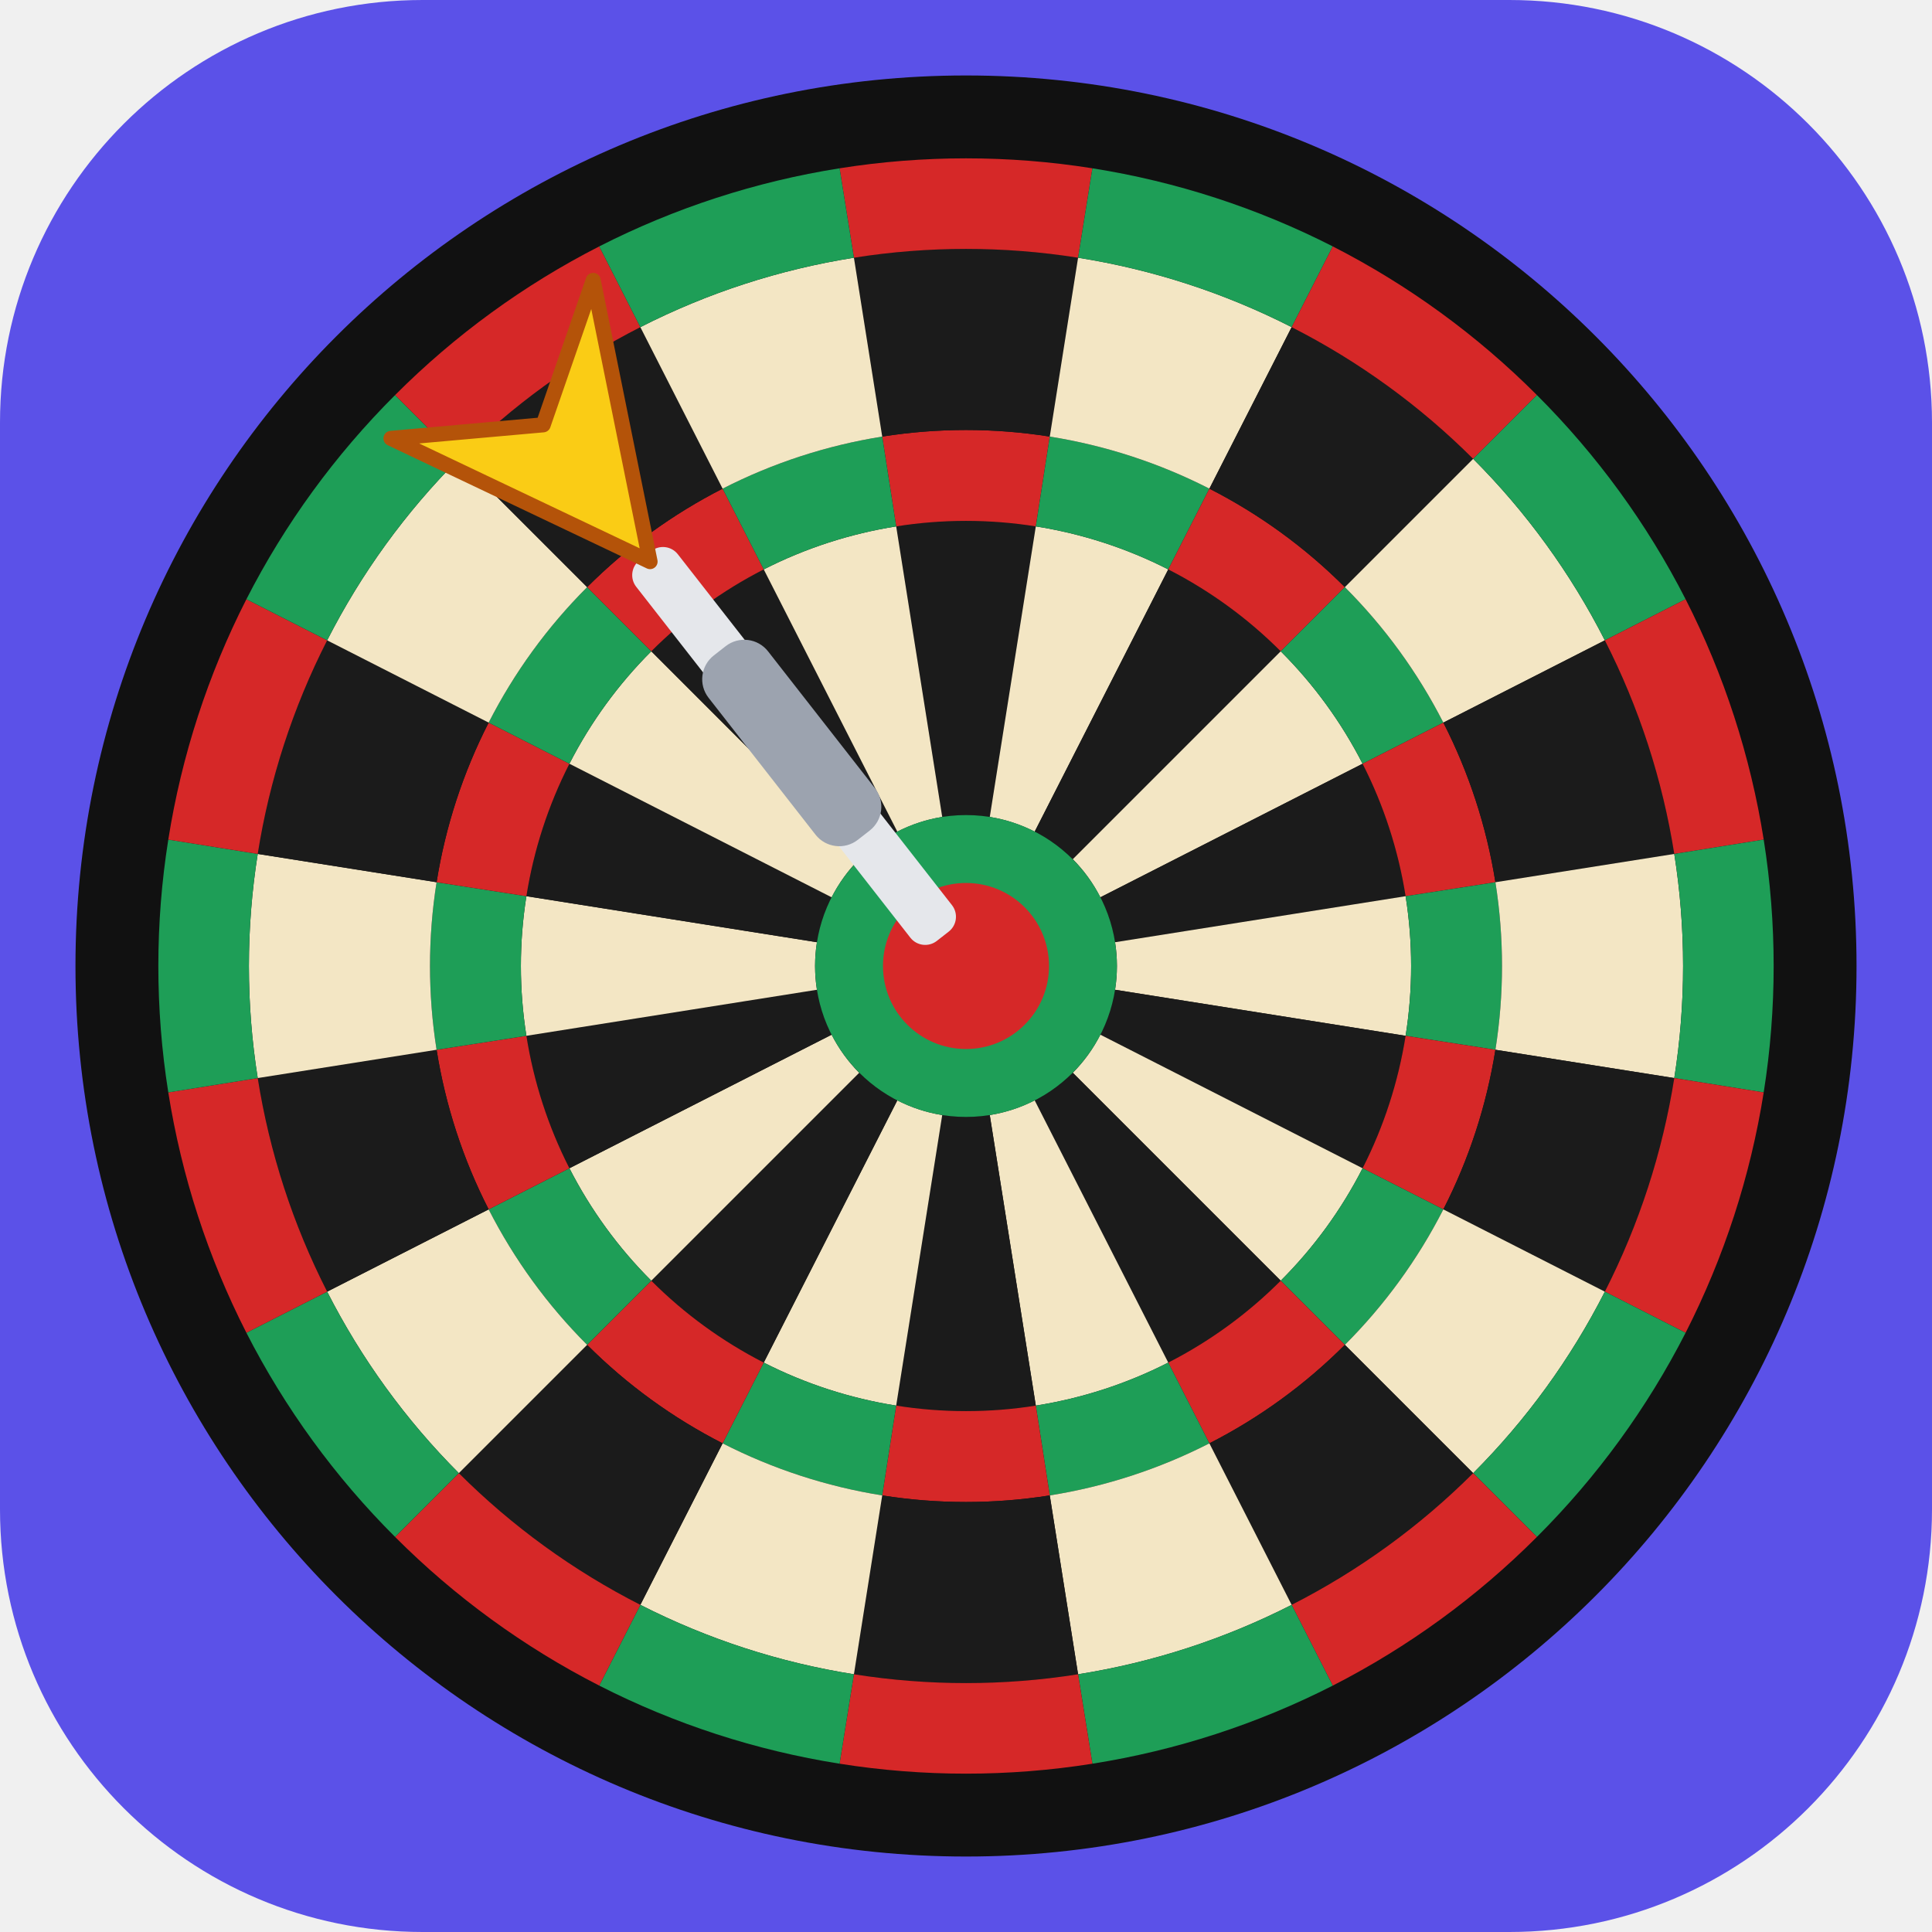
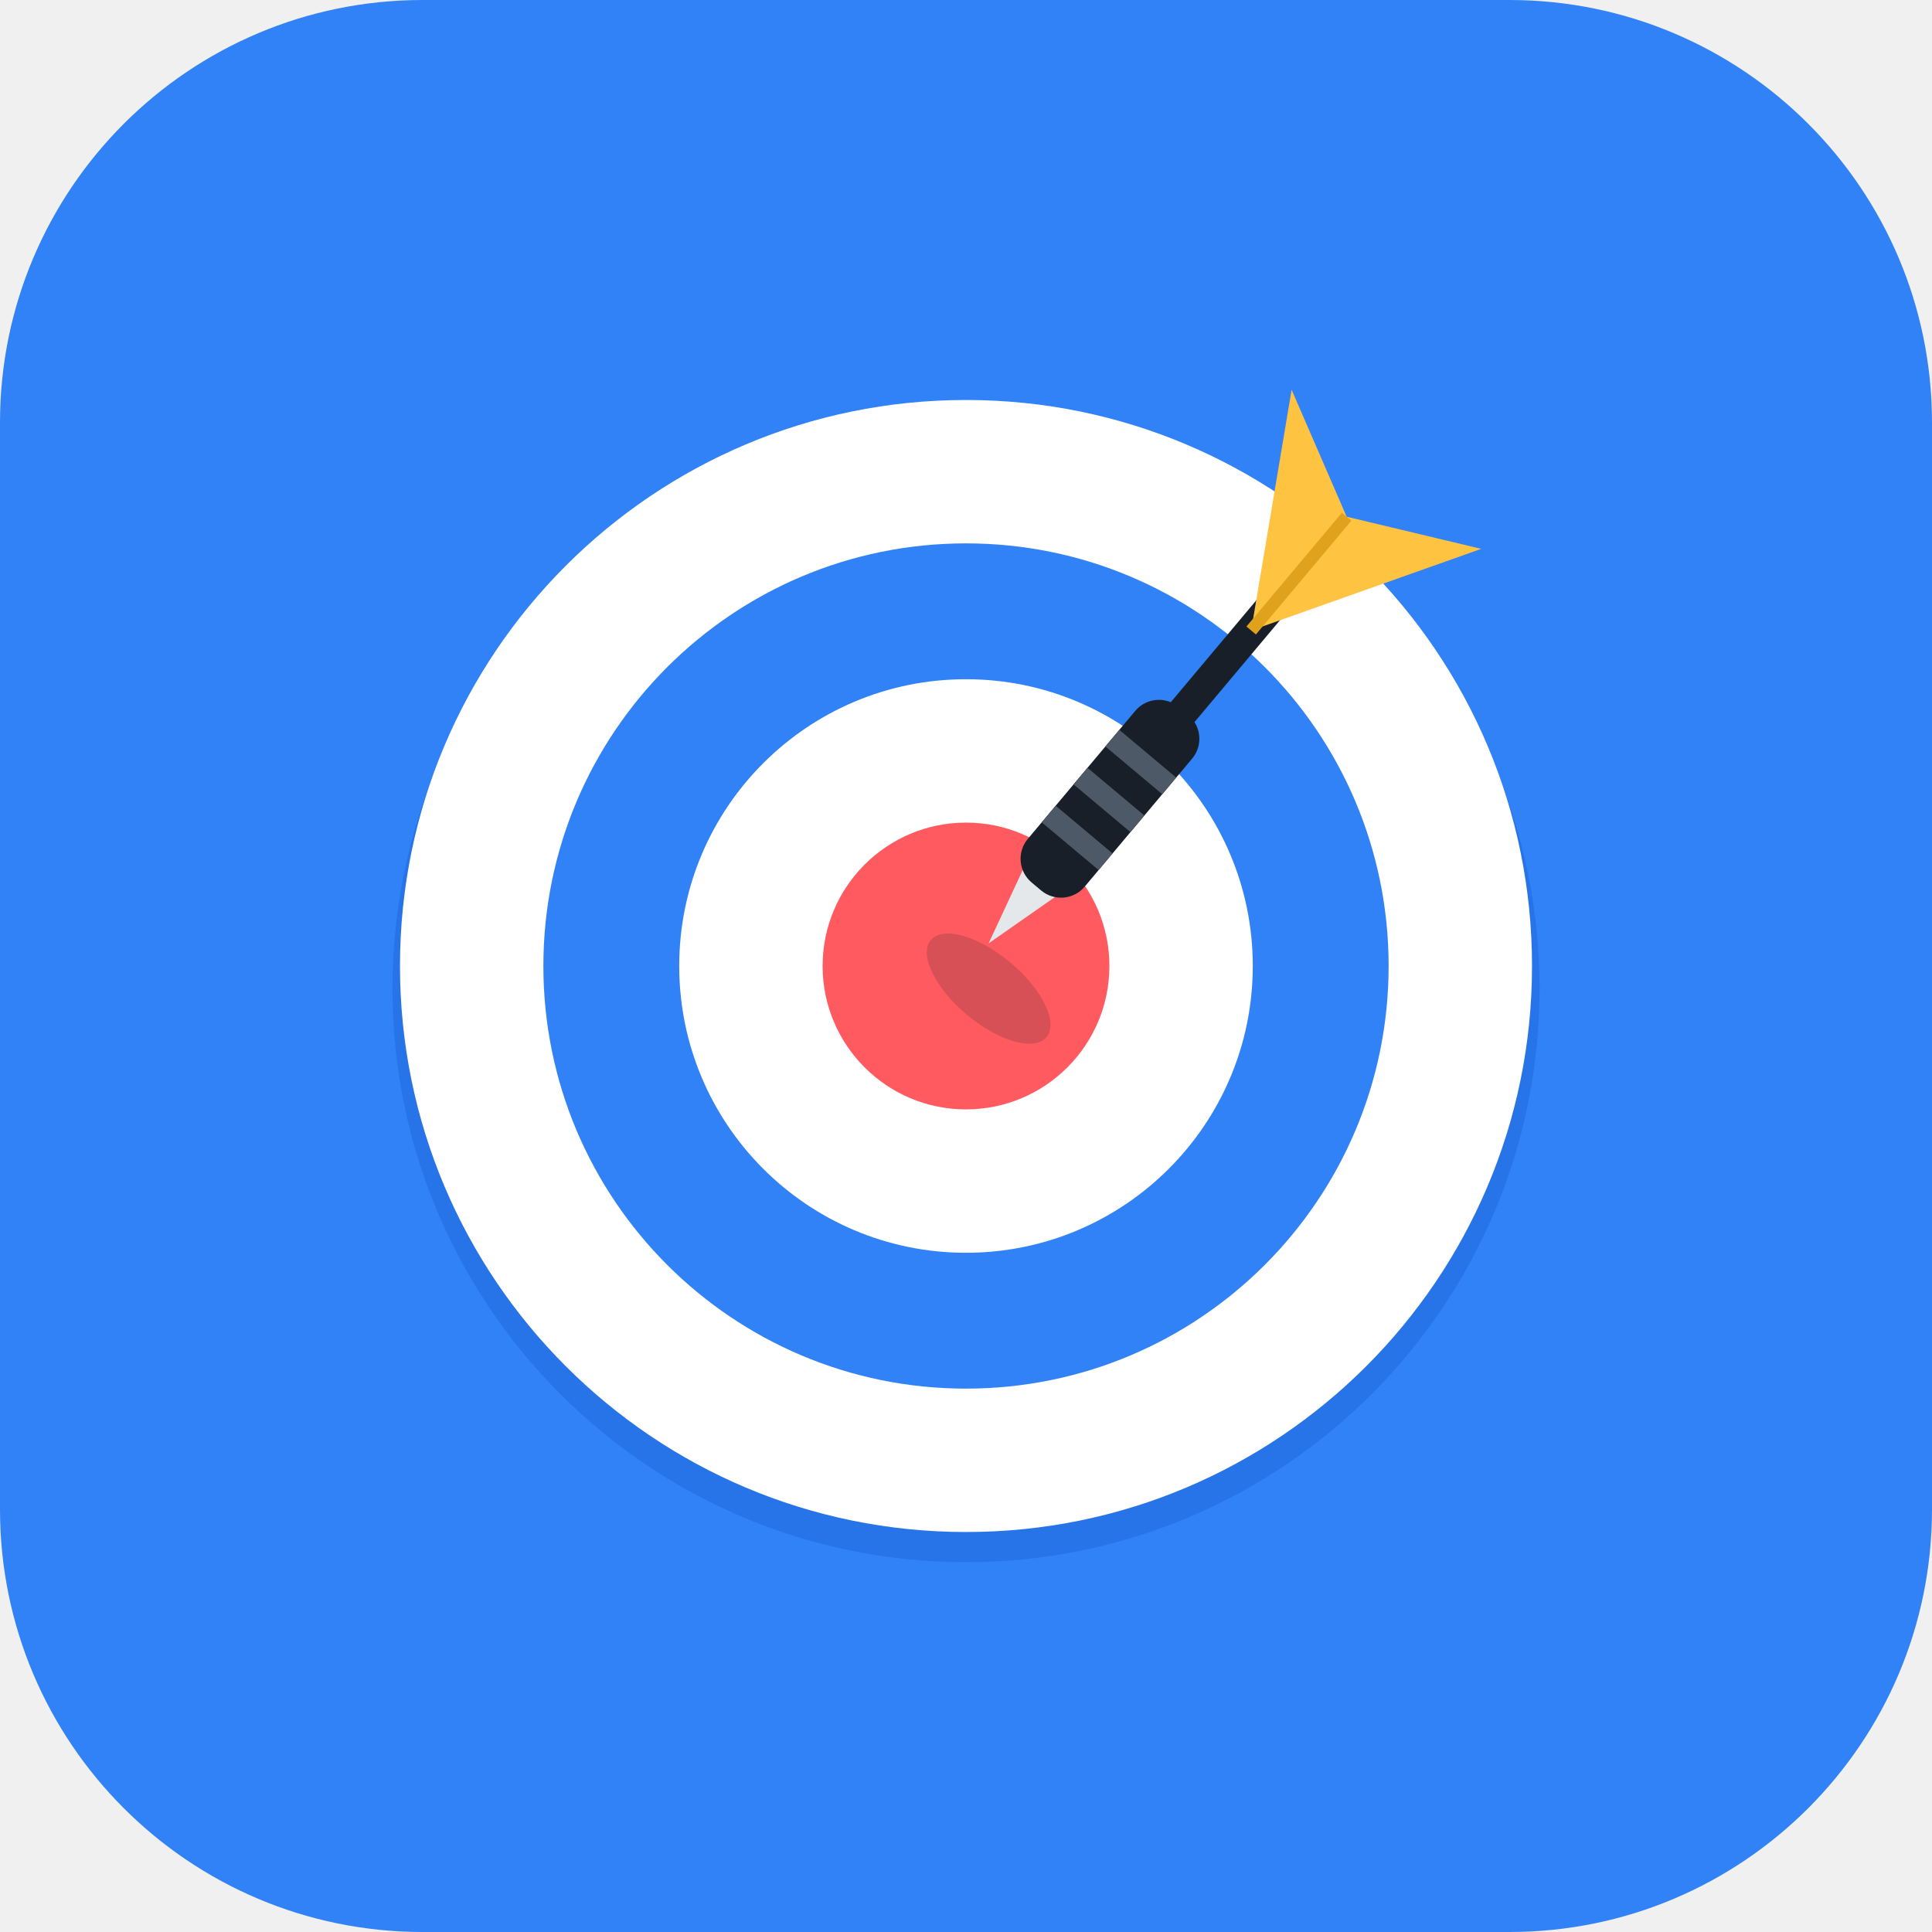
<svg xmlns="http://www.w3.org/2000/svg" viewBox="0 0 512 512">
-   <rect width="512" height="512" rx="112" fill="#5B51E8" />
-   <circle cx="256" cy="256" r="236" fill="#111" />
-   <path d="M249.7 216.5 L237.5 139.5 A118 118 0 0 1 274.5 139.5 L262.3 216.5 A40 40 0 0 0 249.7 216.5Z" fill="#1B1B1B" />
-   <path d="M237.5 139.5 L233.8 115.7 A142 142 0 0 1 278.2 115.7 L274.5 139.5 A118 118 0 0 0 237.5 139.5Z" fill="#D62828" />
-   <path d="M233.8 115.7 L226.3 68.3 A190 190 0 0 1 285.7 68.3 L278.2 115.7 A142 142 0 0 0 233.8 115.7Z" fill="#1B1B1B" />
-   <path d="M226.3 68.3 L222.5 44.6 A214 214 0 0 1 289.5 44.6 L285.7 68.3 A190 190 0 0 0 226.3 68.3Z" fill="#D62828" />
-   <path d="M262.3 216.5 L274.5 139.5 A118 118 0 0 1 309.6 150.9 L274.2 220.4 A40 40 0 0 0 262.3 216.5Z" fill="#F3E6C4" />
-   <path d="M274.5 139.5 L278.2 115.7 A142 142 0 0 1 320.5 129.5 L309.6 150.9 A118 118 0 0 0 274.5 139.5Z" fill="#1E9E57" />
-   <path d="M278.2 115.7 L285.7 68.3 A190 190 0 0 1 342.3 86.7 L320.5 129.5 A142 142 0 0 0 278.2 115.7Z" fill="#F3E6C4" />
-   <path d="M285.7 68.3 L289.5 44.6 A214 214 0 0 1 353.2 65.3 L342.3 86.7 A190 190 0 0 0 285.7 68.3Z" fill="#1E9E57" />
-   <path d="M274.2 220.4 L309.6 150.9 A118 118 0 0 1 339.4 172.6 L284.3 227.7 A40 40 0 0 0 274.2 220.4Z" fill="#1B1B1B" />
-   <path d="M309.6 150.9 L320.5 129.5 A142 142 0 0 1 356.4 155.6 L339.4 172.6 A118 118 0 0 0 309.6 150.9Z" fill="#D62828" />
-   <path d="M320.5 129.5 L342.3 86.7 A190 190 0 0 1 390.4 121.6 L356.4 155.6 A142 142 0 0 0 320.5 129.5Z" fill="#1B1B1B" />
-   <path d="M342.3 86.7 L353.2 65.3 A214 214 0 0 1 407.3 104.7 L390.4 121.6 A190 190 0 0 0 342.3 86.7Z" fill="#D62828" />
-   <path d="M284.3 227.7 L339.4 172.6 A118 118 0 0 1 361.1 202.4 L291.6 237.8 A40 40 0 0 0 284.3 227.7Z" fill="#F3E6C4" />
-   <path d="M339.4 172.6 L356.4 155.6 A142 142 0 0 1 382.5 191.5 L361.1 202.4 A118 118 0 0 0 339.4 172.6Z" fill="#1E9E57" />
-   <path d="M356.4 155.6 L390.4 121.6 A190 190 0 0 1 425.3 169.7 L382.5 191.5 A142 142 0 0 0 356.4 155.6Z" fill="#F3E6C4" />
-   <path d="M390.4 121.6 L407.3 104.7 A214 214 0 0 1 446.7 158.8 L425.3 169.7 A190 190 0 0 0 390.4 121.6Z" fill="#1E9E57" />
-   <path d="M291.6 237.8 L361.1 202.4 A118 118 0 0 1 372.5 237.5 L295.5 249.7 A40 40 0 0 0 291.6 237.8Z" fill="#1B1B1B" />
-   <path d="M361.1 202.4 L382.5 191.5 A142 142 0 0 1 396.3 233.8 L372.5 237.5 A118 118 0 0 0 361.1 202.4Z" fill="#D62828" />
-   <path d="M382.5 191.5 L425.3 169.7 A190 190 0 0 1 443.7 226.3 L396.3 233.8 A142 142 0 0 0 382.5 191.5Z" fill="#1B1B1B" />
-   <path d="M425.3 169.7 L446.7 158.8 A214 214 0 0 1 467.4 222.5 L443.7 226.3 A190 190 0 0 0 425.3 169.7Z" fill="#D62828" />
-   <path d="M295.5 249.7 L372.5 237.5 A118 118 0 0 1 372.5 274.5 L295.5 262.3 A40 40 0 0 0 295.5 249.7Z" fill="#F3E6C4" />
-   <path d="M372.5 237.5 L396.3 233.8 A142 142 0 0 1 396.3 278.2 L372.5 274.5 A118 118 0 0 0 372.5 237.5Z" fill="#1E9E57" />
-   <path d="M396.3 233.8 L443.7 226.3 A190 190 0 0 1 443.7 285.7 L396.3 278.2 A142 142 0 0 0 396.3 233.8Z" fill="#F3E6C4" />
-   <path d="M443.7 226.3 L467.4 222.5 A214 214 0 0 1 467.4 289.5 L443.7 285.7 A190 190 0 0 0 443.7 226.3Z" fill="#1E9E57" />
-   <path d="M295.5 262.3 L372.5 274.5 A118 118 0 0 1 361.1 309.6 L291.6 274.2 A40 40 0 0 0 295.5 262.3Z" fill="#1B1B1B" />
-   <path d="M372.5 274.5 L396.3 278.2 A142 142 0 0 1 382.5 320.5 L361.1 309.6 A118 118 0 0 0 372.5 274.5Z" fill="#D62828" />
-   <path d="M396.3 278.2 L443.7 285.7 A190 190 0 0 1 425.3 342.3 L382.5 320.5 A142 142 0 0 0 396.3 278.2Z" fill="#1B1B1B" />
-   <path d="M443.7 285.7 L467.4 289.5 A214 214 0 0 1 446.7 353.2 L425.3 342.3 A190 190 0 0 0 443.7 285.7Z" fill="#D62828" />
-   <path d="M291.6 274.2 L361.1 309.6 A118 118 0 0 1 339.4 339.4 L284.3 284.3 A40 40 0 0 0 291.6 274.2Z" fill="#F3E6C4" />
-   <path d="M361.1 309.6 L382.5 320.5 A142 142 0 0 1 356.4 356.4 L339.4 339.4 A118 118 0 0 0 361.1 309.6Z" fill="#1E9E57" />
-   <path d="M382.5 320.5 L425.3 342.3 A190 190 0 0 1 390.4 390.4 L356.4 356.4 A142 142 0 0 0 382.5 320.5Z" fill="#F3E6C4" />
-   <path d="M425.3 342.3 L446.7 353.2 A214 214 0 0 1 407.3 407.3 L390.4 390.4 A190 190 0 0 0 425.3 342.3Z" fill="#1E9E57" />
-   <path d="M284.3 284.3 L339.4 339.4 A118 118 0 0 1 309.6 361.1 L274.2 291.6 A40 40 0 0 0 284.3 284.3Z" fill="#1B1B1B" />
-   <path d="M339.4 339.4 L356.4 356.4 A142 142 0 0 1 320.5 382.5 L309.6 361.1 A118 118 0 0 0 339.4 339.4Z" fill="#D62828" />
-   <path d="M356.4 356.4 L390.4 390.4 A190 190 0 0 1 342.3 425.3 L320.5 382.5 A142 142 0 0 0 356.4 356.4Z" fill="#1B1B1B" />
-   <path d="M390.4 390.4 L407.3 407.3 A214 214 0 0 1 353.2 446.7 L342.3 425.3 A190 190 0 0 0 390.4 390.4Z" fill="#D62828" />
-   <path d="M274.2 291.6 L309.6 361.1 A118 118 0 0 1 274.5 372.5 L262.3 295.5 A40 40 0 0 0 274.2 291.6Z" fill="#F3E6C4" />
-   <path d="M309.6 361.1 L320.5 382.5 A142 142 0 0 1 278.2 396.3 L274.5 372.5 A118 118 0 0 0 309.6 361.1Z" fill="#1E9E57" />
-   <path d="M320.5 382.5 L342.3 425.3 A190 190 0 0 1 285.7 443.7 L278.2 396.3 A142 142 0 0 0 320.5 382.5Z" fill="#F3E6C4" />
-   <path d="M342.3 425.3 L353.2 446.7 A214 214 0 0 1 289.5 467.4 L285.7 443.7 A190 190 0 0 0 342.3 425.3Z" fill="#1E9E57" />
-   <path d="M262.3 295.5 L274.5 372.5 A118 118 0 0 1 237.5 372.5 L249.7 295.5 A40 40 0 0 0 262.3 295.5Z" fill="#1B1B1B" />
-   <path d="M274.5 372.5 L278.2 396.3 A142 142 0 0 1 233.8 396.3 L237.5 372.5 A118 118 0 0 0 274.5 372.5Z" fill="#D62828" />
-   <path d="M278.2 396.3 L285.7 443.7 A190 190 0 0 1 226.3 443.7 L233.8 396.3 A142 142 0 0 0 278.2 396.3Z" fill="#1B1B1B" />
-   <path d="M285.7 443.7 L289.5 467.4 A214 214 0 0 1 222.5 467.4 L226.3 443.7 A190 190 0 0 0 285.7 443.7Z" fill="#D62828" />
-   <path d="M249.7 295.5 L237.5 372.5 A118 118 0 0 1 202.4 361.1 L237.8 291.6 A40 40 0 0 0 249.7 295.5Z" fill="#F3E6C4" />
-   <path d="M237.5 372.5 L233.8 396.3 A142 142 0 0 1 191.5 382.5 L202.4 361.1 A118 118 0 0 0 237.5 372.5Z" fill="#1E9E57" />
-   <path d="M233.8 396.3 L226.3 443.7 A190 190 0 0 1 169.7 425.3 L191.5 382.5 A142 142 0 0 0 233.8 396.3Z" fill="#F3E6C4" />
-   <path d="M226.3 443.7 L222.5 467.4 A214 214 0 0 1 158.8 446.7 L169.7 425.3 A190 190 0 0 0 226.3 443.7Z" fill="#1E9E57" />
-   <path d="M237.8 291.6 L202.4 361.1 A118 118 0 0 1 172.6 339.4 L227.7 284.3 A40 40 0 0 0 237.8 291.6Z" fill="#1B1B1B" />
-   <path d="M202.4 361.1 L191.5 382.5 A142 142 0 0 1 155.6 356.4 L172.6 339.4 A118 118 0 0 0 202.4 361.1Z" fill="#D62828" />
-   <path d="M191.5 382.5 L169.7 425.3 A190 190 0 0 1 121.6 390.4 L155.6 356.4 A142 142 0 0 0 191.5 382.5Z" fill="#1B1B1B" />
-   <path d="M169.7 425.3 L158.8 446.7 A214 214 0 0 1 104.7 407.3 L121.6 390.4 A190 190 0 0 0 169.7 425.3Z" fill="#D62828" />
-   <path d="M227.7 284.3 L172.6 339.4 A118 118 0 0 1 150.9 309.6 L220.4 274.2 A40 40 0 0 0 227.7 284.3Z" fill="#F3E6C4" />
-   <path d="M172.6 339.4 L155.6 356.4 A142 142 0 0 1 129.5 320.5 L150.9 309.6 A118 118 0 0 0 172.6 339.4Z" fill="#1E9E57" />
-   <path d="M155.6 356.4 L121.6 390.4 A190 190 0 0 1 86.7 342.3 L129.5 320.5 A142 142 0 0 0 155.6 356.4Z" fill="#F3E6C4" />
-   <path d="M121.6 390.4 L104.7 407.3 A214 214 0 0 1 65.3 353.2 L86.7 342.3 A190 190 0 0 0 121.6 390.4Z" fill="#1E9E57" />
-   <path d="M220.4 274.2 L150.9 309.6 A118 118 0 0 1 139.5 274.5 L216.5 262.3 A40 40 0 0 0 220.4 274.2Z" fill="#1B1B1B" />
-   <path d="M150.9 309.6 L129.5 320.5 A142 142 0 0 1 115.7 278.2 L139.5 274.5 A118 118 0 0 0 150.9 309.6Z" fill="#D62828" />
-   <path d="M129.5 320.5 L86.7 342.3 A190 190 0 0 1 68.3 285.7 L115.7 278.2 A142 142 0 0 0 129.5 320.5Z" fill="#1B1B1B" />
-   <path d="M86.7 342.3 L65.3 353.2 A214 214 0 0 1 44.6 289.5 L68.3 285.7 A190 190 0 0 0 86.7 342.3Z" fill="#D62828" />
-   <path d="M216.5 262.3 L139.5 274.5 A118 118 0 0 1 139.5 237.5 L216.5 249.7 A40 40 0 0 0 216.5 262.3Z" fill="#F3E6C4" />
-   <path d="M139.5 274.5 L115.7 278.2 A142 142 0 0 1 115.7 233.8 L139.5 237.5 A118 118 0 0 0 139.5 274.5Z" fill="#1E9E57" />
-   <path d="M115.7 278.2 L68.3 285.7 A190 190 0 0 1 68.3 226.3 L115.7 233.8 A142 142 0 0 0 115.7 278.2Z" fill="#F3E6C4" />
-   <path d="M68.3 285.7 L44.6 289.5 A214 214 0 0 1 44.6 222.5 L68.3 226.3 A190 190 0 0 0 68.3 285.7Z" fill="#1E9E57" />
-   <path d="M216.5 249.7 L139.5 237.5 A118 118 0 0 1 150.9 202.4 L220.4 237.8 A40 40 0 0 0 216.5 249.7Z" fill="#1B1B1B" />
-   <path d="M139.5 237.5 L115.7 233.8 A142 142 0 0 1 129.5 191.5 L150.9 202.4 A118 118 0 0 0 139.5 237.5Z" fill="#D62828" />
-   <path d="M115.7 233.8 L68.3 226.3 A190 190 0 0 1 86.7 169.7 L129.5 191.5 A142 142 0 0 0 115.7 233.8Z" fill="#1B1B1B" />
-   <path d="M68.3 226.3 L44.6 222.5 A214 214 0 0 1 65.3 158.8 L86.7 169.7 A190 190 0 0 0 68.3 226.3Z" fill="#D62828" />
-   <path d="M220.4 237.8 L150.9 202.4 A118 118 0 0 1 172.6 172.6 L227.7 227.7 A40 40 0 0 0 220.4 237.8Z" fill="#F3E6C4" />
-   <path d="M150.9 202.4 L129.5 191.5 A142 142 0 0 1 155.6 155.6 L172.6 172.6 A118 118 0 0 0 150.9 202.4Z" fill="#1E9E57" />
-   <path d="M129.5 191.5 L86.7 169.7 A190 190 0 0 1 121.6 121.6 L155.6 155.6 A142 142 0 0 0 129.5 191.5Z" fill="#F3E6C4" />
-   <path d="M86.7 169.7 L65.3 158.8 A214 214 0 0 1 104.7 104.7 L121.6 121.6 A190 190 0 0 0 86.7 169.7Z" fill="#1E9E57" />
-   <path d="M227.7 227.7 L172.6 172.6 A118 118 0 0 1 202.4 150.9 L237.8 220.4 A40 40 0 0 0 227.7 227.7Z" fill="#1B1B1B" />
-   <path d="M172.6 172.6 L155.6 155.6 A142 142 0 0 1 191.5 129.5 L202.4 150.9 A118 118 0 0 0 172.6 172.6Z" fill="#D62828" />
-   <path d="M155.6 155.6 L121.6 121.6 A190 190 0 0 1 169.7 86.7 L191.5 129.5 A142 142 0 0 0 155.6 155.6Z" fill="#1B1B1B" />
-   <path d="M121.6 121.6 L104.7 104.7 A214 214 0 0 1 158.8 65.3 L169.7 86.7 A190 190 0 0 0 121.6 121.6Z" fill="#D62828" />
-   <path d="M237.8 220.4 L202.4 150.9 A118 118 0 0 1 237.5 139.5 L249.7 216.5 A40 40 0 0 0 237.8 220.4Z" fill="#F3E6C4" />
-   <path d="M202.4 150.9 L191.5 129.5 A142 142 0 0 1 233.8 115.7 L237.5 139.5 A118 118 0 0 0 202.4 150.9Z" fill="#1E9E57" />
-   <path d="M191.5 129.5 L169.7 86.7 A190 190 0 0 1 226.3 68.3 L233.8 115.7 A142 142 0 0 0 191.5 129.5Z" fill="#F3E6C4" />
-   <path d="M169.7 86.7 L158.8 65.3 A214 214 0 0 1 222.5 44.6 L226.3 68.3 A190 190 0 0 0 169.7 86.7Z" fill="#1E9E57" />
-   <circle cx="256" cy="256" r="40" fill="#1E9E57" />
-   <circle cx="256" cy="256" r="22" fill="#D62828" />
-   <g transform="rotate(-38 256 256)">
-     <rect x="249" y="118" width="14" height="128" rx="5" fill="#E5E7EB" />
-     <rect x="246" y="150" width="20" height="62" rx="8" fill="#9CA3AF" />
-     <path d="M256 246 L250 236 L262 236Z" fill="#E5E7EB" />
-     <path d="M256 120 L222 52 L256 74 L290 52Z" fill="#FACC15" stroke="#B45309" stroke-width="4" stroke-linejoin="round" />
+   <rect width="512" height="512" rx="112" fill="#3182F6" />
+   <circle cx="256" cy="262" r="152" fill="#1B64DA" opacity=".45" />
+   <circle cx="256" cy="256" r="150" fill="#FFFFFF" />
+   <circle cx="256" cy="256" r="112" fill="#3182F6" />
+   <circle cx="256" cy="256" r="76" fill="#FFFFFF" />
+   <circle cx="256" cy="256" r="38" fill="#FF5A5F" />
+   <ellipse cx="262" cy="262" rx="20" ry="9" fill="#191F28" opacity=".18" transform="rotate(40 262 262)" />
+   <g transform="translate(262 250) rotate(40) scale(.82)">
+     <path d="M0 0 L-7 -26 L7 -26 Z" fill="#E5E8EB" />
+     <rect x="-12" y="-98" width="24" height="74" rx="10" fill="#191F28" />
+     <rect x="-12" y="-80" width="24" height="7" fill="#4E5968" />
+     <rect x="-12" y="-64" width="24" height="7" fill="#4E5968" />
+     <rect x="-12" y="-48" width="24" height="7" fill="#4E5968" />
+     <rect x="-5" y="-158" width="10" height="64" rx="4" fill="#191F28" />
+     <path d="M0 -132 L-40 -200 L0 -180 L40 -200 Z" fill="#FFC342" />
+     <path d="M0 -180 L0 -132" stroke="#E0A21C" stroke-width="4" />
  </g>
</svg>
